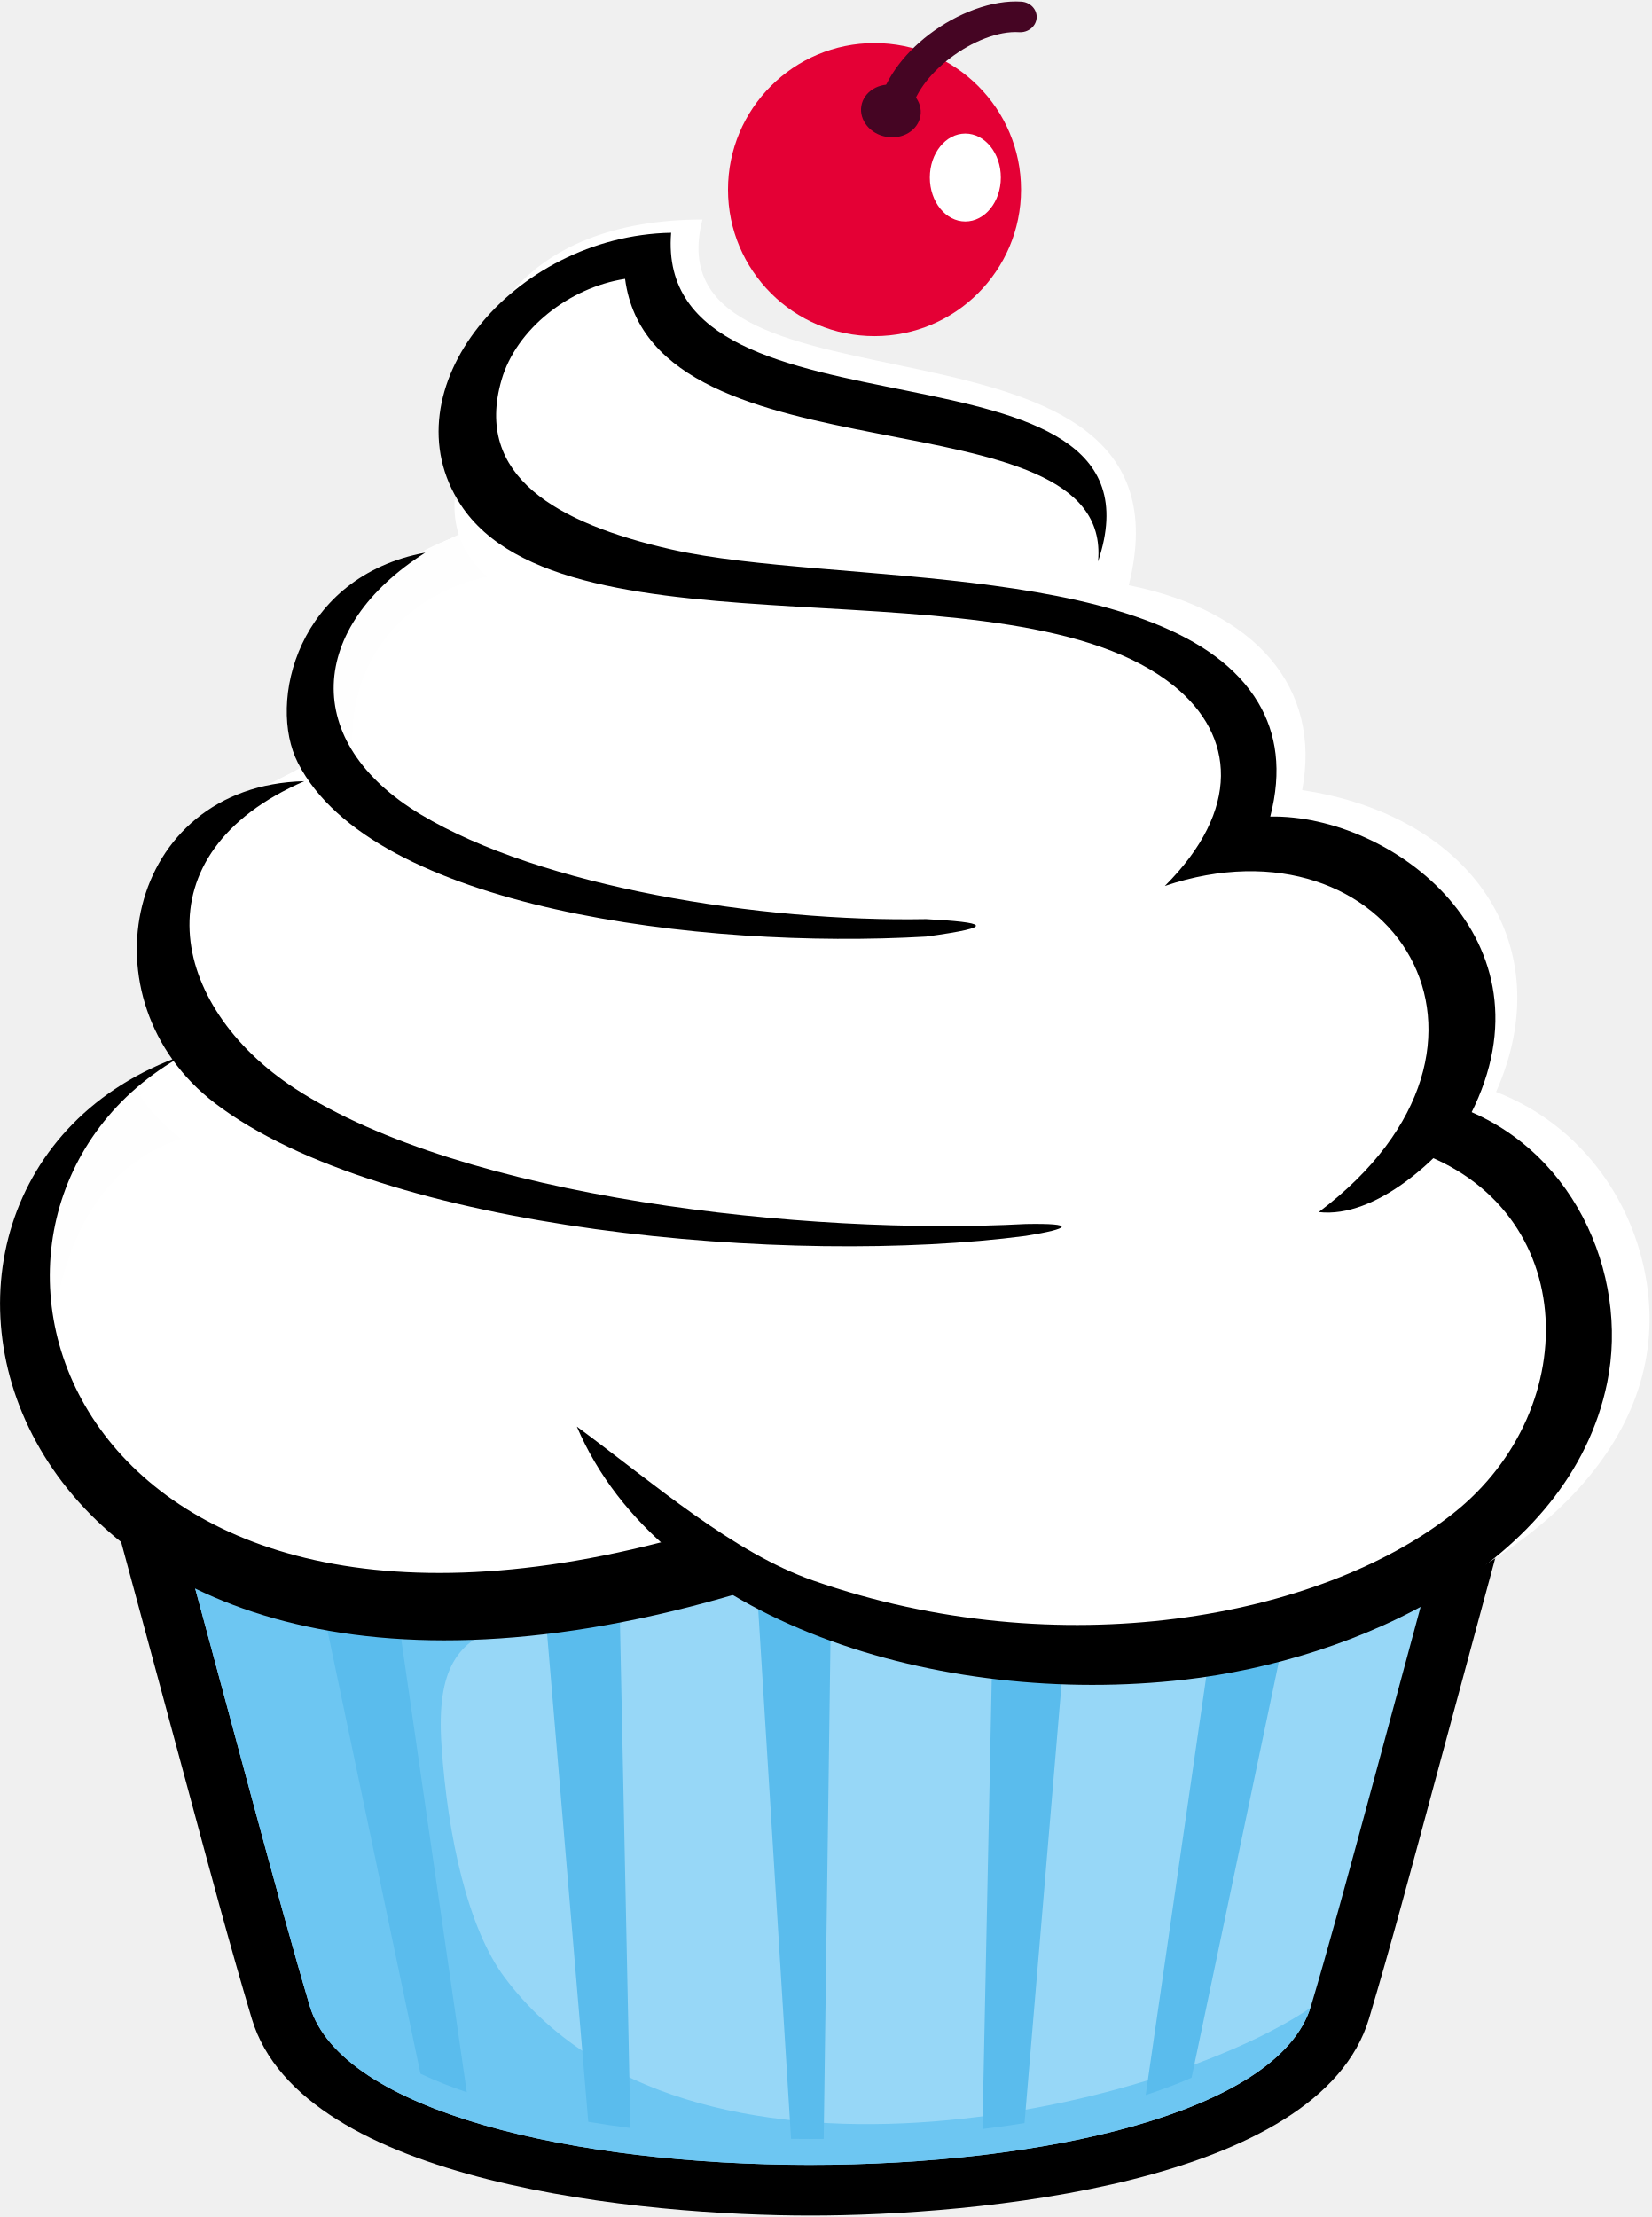
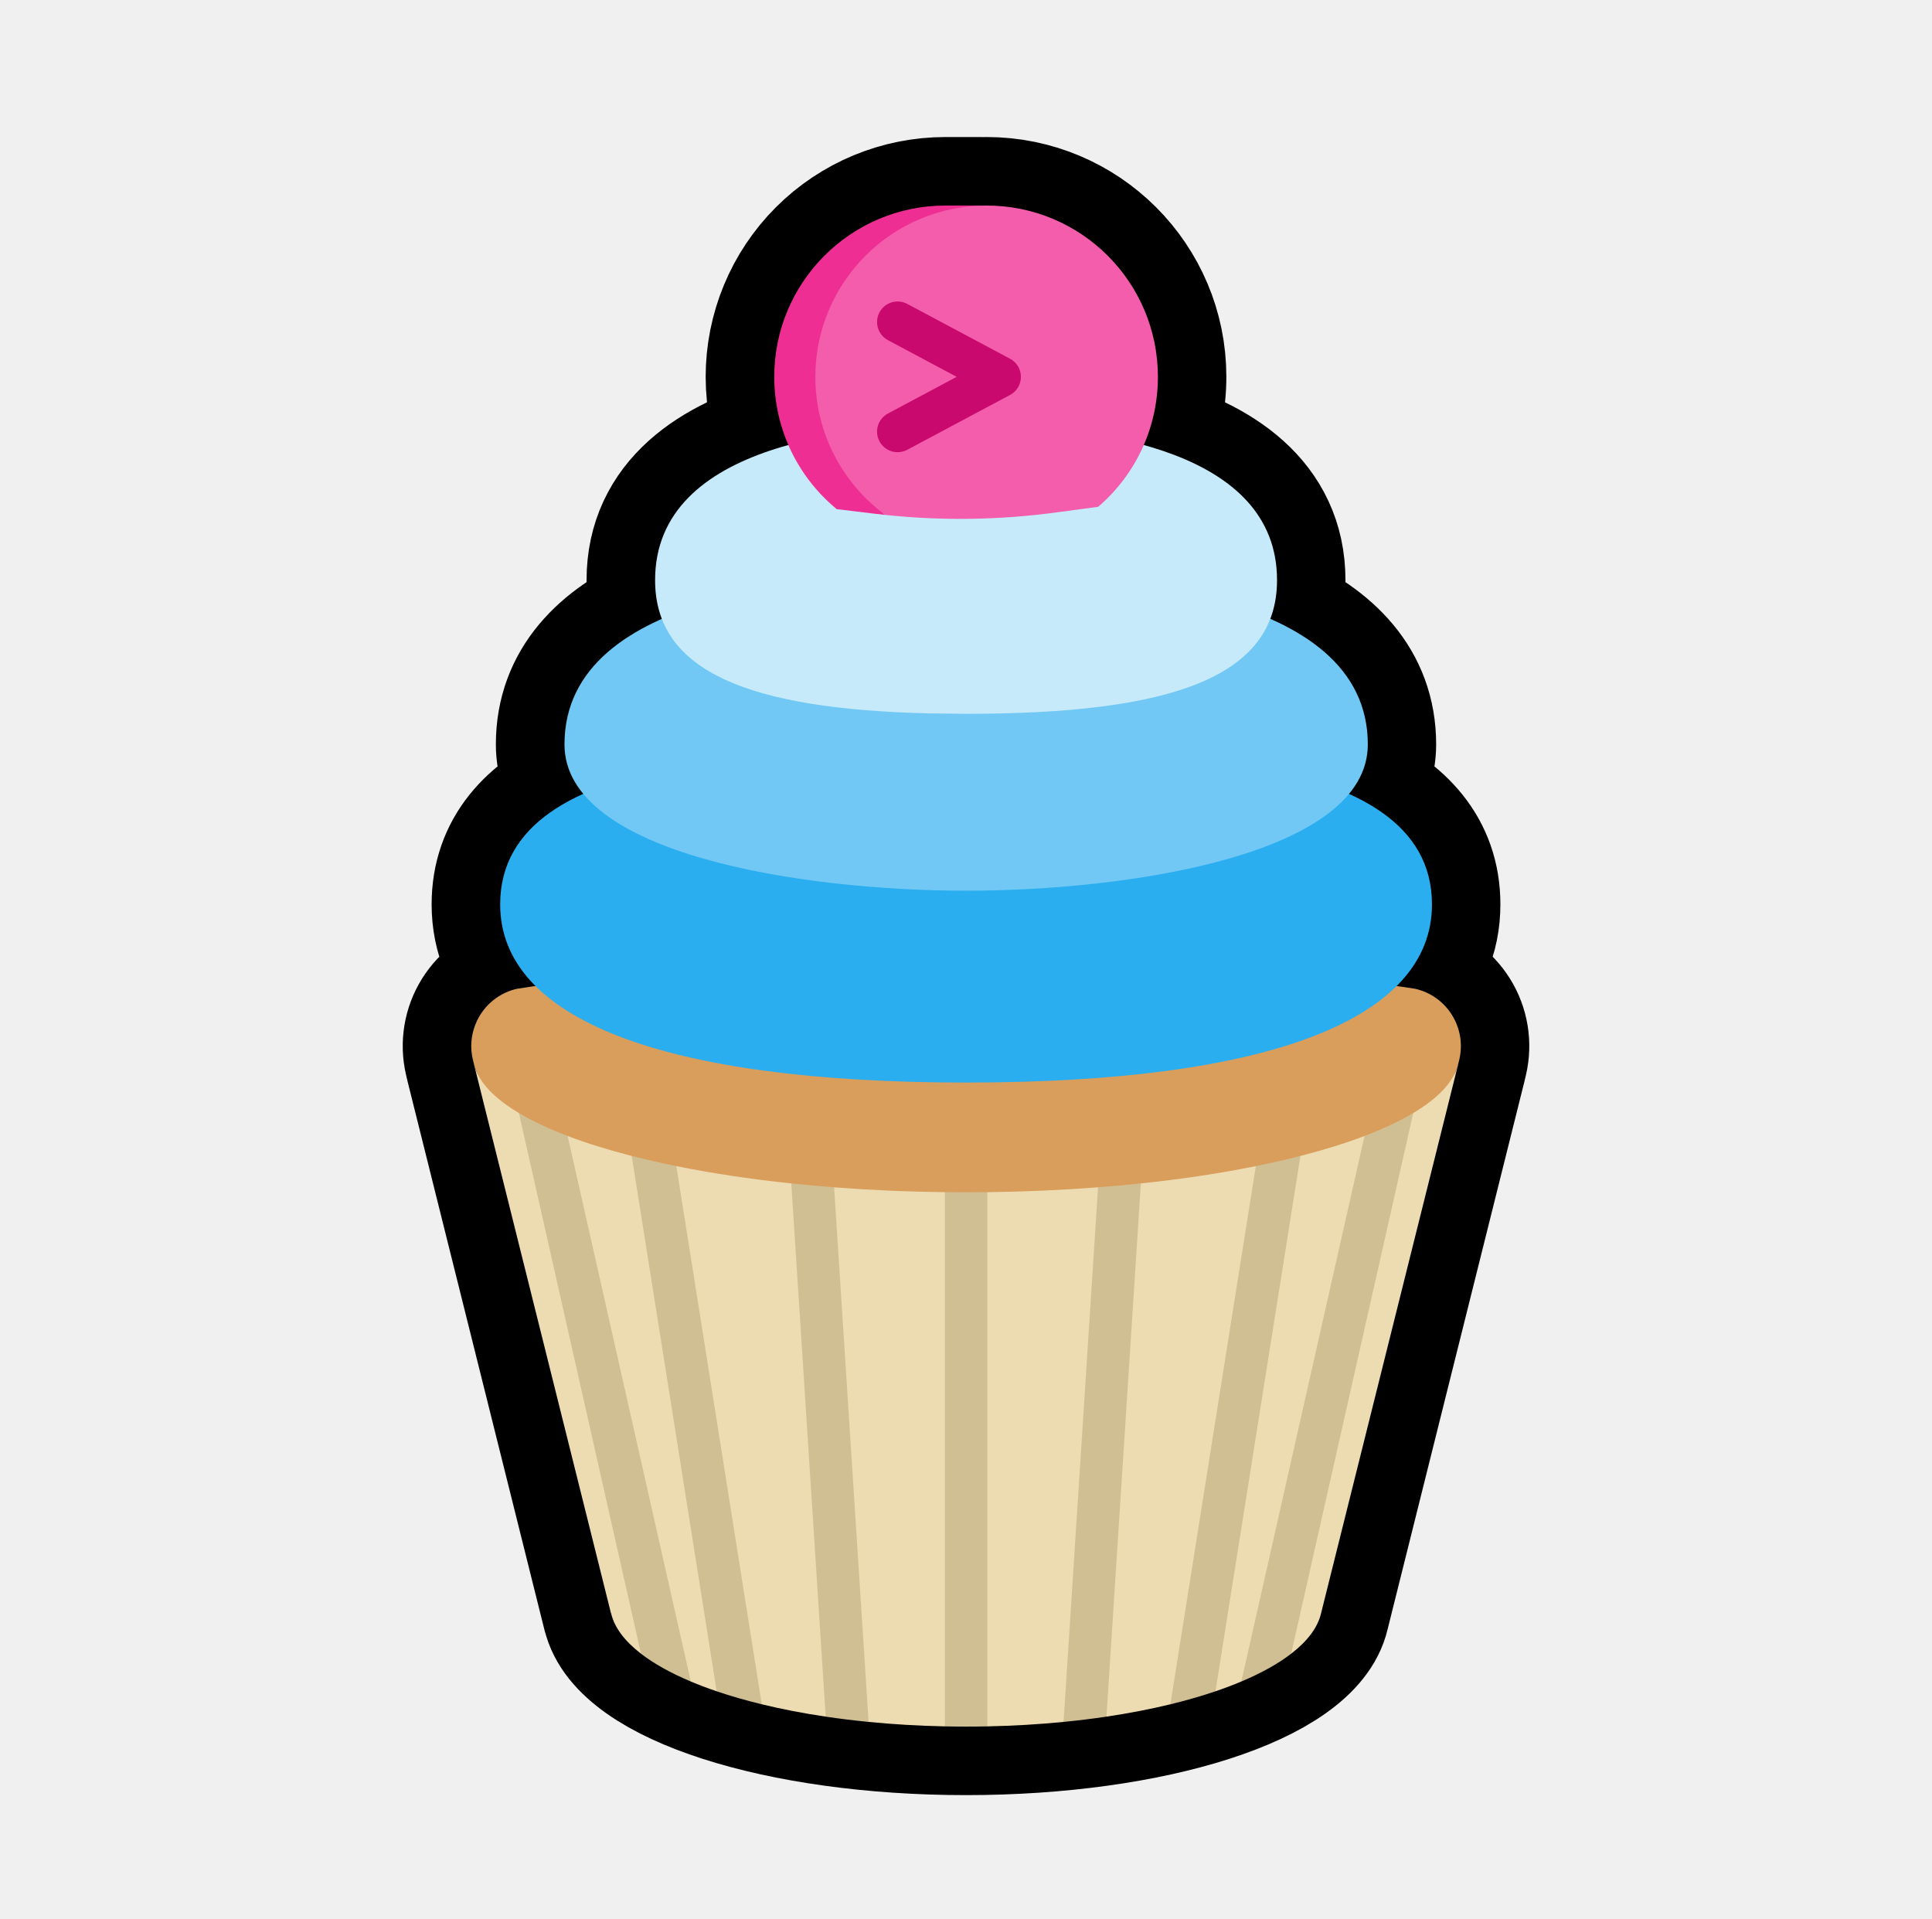
- <svg xmlns="http://www.w3.org/2000/svg" viewBox="0 0 368 494">
-   <g id="g5317">
-     <g id="g5319">
-       <g id="g5321">
-         <g id="g5327">
-           <path id="path5329" fill="#000000" fill-rule="evenodd" stroke="none" d="M 180.585 308.749 C 200.171 306.75 220.312 306.038 240.001 305.617 C 269.304 304.993 298.696 305.193 328 305.693 L 344.444 305.973 L 340.732 319.53 C 333.463 346.086 326.319 372.666 319.136 399.238 C 314.581 416.093 310.085 433.025 305.072 449.783 C 293.985 486.849 217.033 493.677 180.585 493.677 C 144.139 493.677 67.185 486.849 56.099 449.783 C 51.085 433.025 46.589 416.093 42.035 399.238 C 34.852 372.666 27.709 346.086 20.439 319.53 L 16.727 305.973 L 33.172 305.693 C 62.475 305.193 91.867 304.993 121.169 305.617 C 140.86 306.038 161.001 306.75 180.585 308.749" />
+ <svg xmlns="http://www.w3.org/2000/svg" width="100%" height="100%" viewBox="0 0 141 140" version="1.1" xml:space="preserve" style="fill-rule:evenodd;clip-rule:evenodd;stroke-linecap:round;stroke-linejoin:round;stroke-miterlimit:1.5;">
+   <g transform="matrix(1,0,0,1,-213,-24)">
+     <g id="compression" transform="matrix(0.0729167,0,0,0.12963,213.5,24)">
+       <rect x="0" y="0" width="1920" height="1080" style="fill:none;" />
+       <g transform="matrix(13.7143,0,0,7.71429,-2921.14,-185.143)">
+         <g id="outline">
+           <path d="M284,39.01C284.165,39.003 284.332,39 284.5,39L284.5,39C291.404,39 297,44.596 297,51.5L297,51.5C297,53.268 296.633,54.95 295.971,56.474C301.273,57.946 305.693,60.82 305.693,66.339C305.693,67.372 305.529,68.311 305.202,69.161C309.382,71.013 312.312,73.886 312.312,78.324C312.312,79.674 311.819,80.873 310.942,81.933C314.593,83.583 317,86.116 317,90C317,92.262 316.133,94.254 314.425,95.955C314.913,96.025 315.367,96.094 315.787,96.16C316.896,96.416 317.857,97.102 318.459,98.067C319.062,99.032 319.255,100.198 318.997,101.306C318.931,101.585 318.891,101.758 318.891,101.758L308.91,141.72C307.854,146.352 296.648,150 283,150C269.352,150 258.146,146.352 257.09,141.72L257.082,141.72L247.109,101.758L247.003,101.306C246.745,100.198 246.938,99.032 247.541,98.067C248.143,97.102 249.104,96.416 250.213,96.16C250.633,96.094 251.087,96.025 251.575,95.955C249.867,94.254 249,92.262 249,90C249,86.116 251.407,83.583 255.058,81.933C254.181,80.873 253.688,79.674 253.688,78.324C253.688,73.886 256.618,71.013 260.798,69.161C260.471,68.311 260.307,67.372 260.307,66.339C260.307,60.818 264.729,57.944 270.032,56.473C269.358,54.918 269,53.228 269,51.5C269,51.5 269,51.5 269,51.5C269,48.185 270.317,45.005 272.661,42.661C275.005,40.317 278.185,39 281.5,39L284,39L284,39.01ZM247.165,101.91L247.264,102.178C247.227,102.089 247.194,101.999 247.165,101.91ZM318.835,101.91C318.806,101.999 318.773,102.089 318.736,102.178L318.835,101.91Z" style="fill:none;stroke:black;stroke-width:10px;" />
        </g>
-         <g id="g5331">
-           <path id="path5333" fill="#97d7f7" fill-rule="evenodd" stroke="none" d="M 33.44 316.982 C 100.917 315.834 149.963 316.88 180.585 320.124 C 211.209 316.88 260.253 315.834 327.731 316.982 C 310.508 379.896 299.208 423.363 292.135 447.012 C 278.027 494.176 83.144 494.176 69.036 447.012 C 61.963 423.363 50.663 379.896 33.44 316.982" />
+       </g>
+       <g id="main" transform="matrix(13.7143,0,0,7.71429,-81442.3,-185.143)">
+         <g transform="matrix(1,0,0,1,0.5,0)">
+           <path d="M6009.34,94.002C6009.76,94.013 6010.18,94.024 6010.6,94.035L6010.88,94.05C6026.48,94.3 6035.91,95.39 6040.79,96.16C6041.9,96.416 6042.86,97.102 6043.46,98.067C6044.06,99.032 6044.26,100.198 6044,101.306C6043.93,101.585 6043.89,101.758 6043.89,101.758L6039,115L5977,115L5972.11,101.758C5972.11,101.758 5972.07,101.585 5972,101.306C5971.74,100.198 5971.94,99.032 5972.54,98.067C5973.14,97.102 5974.1,96.416 5975.21,96.16C5980.09,95.39 5989.52,94.3 6005.12,94.05L6005.4,94.035C6005.82,94.024 6006.24,94.013 6006.66,94.002L6008,94L6009.34,94.002Z" style="fill:rgb(217,158,92);" />
        </g>
-         <g id="g5335">
-           <path id="path5337" fill="#6dc6f2" fill-rule="evenodd" stroke="none" d="M 321.275 340.66 C 319.55 347.013 319.047 342.06 317.458 347.941 C 276.603 375.02 213.111 371.542 161.938 354.164 C 117.117 363.389 96.09 354.737 98.381 388.841 C 99.761 409.392 104.299 429.775 112.503 440.699 C 153.002 494.631 257.854 470.511 291.983 447.427 C 276.849 494.171 83.102 494.035 69.037 447.013 C 62.257 424.348 51.597 383.479 35.561 324.739 C 141.546 332.699 236.149 337.744 319.365 339.875 C 320.101 340.057 320.737 340.319 321.275 340.66" />
+         <g transform="matrix(1,0,0,1,5725.5,0)">
+           <path d="M259.274,144.68C258.087,143.764 257.329,142.767 257.09,141.72L257.082,141.72L247.109,101.758L247.12,101.758C247.447,102.989 248.577,104.158 250.365,105.224L252.039,109.04L253.921,106.898C255.307,107.425 256.874,107.914 258.598,108.356L260.248,110.783L261.855,109.099C264.417,109.618 267.235,110.044 270.244,110.362L271.401,112.645L273.369,110.646C275.956,110.846 278.662,110.967 281.45,111L282.68,112.037L284.55,111C287.336,110.967 290.041,110.846 292.631,110.646L293.245,112.037L295.756,110.362C298.766,110.044 301.583,109.618 304.145,109.099L305.68,110.362L307.402,108.356C309.125,107.914 310.693,107.426 312.079,106.898L313.442,108.356L315.635,105.224C317.423,104.158 318.553,102.989 318.88,101.758L318.891,101.758L308.91,141.72C308.671,142.767 307.913,143.764 306.726,144.68L305.367,143.494L303.089,146.71C302.497,146.959 301.866,147.198 301.201,147.424L300.214,145.667L297.911,148.372C296.458,148.725 294.896,149.028 293.245,149.273L291.812,146.824L290.114,149.658C288.33,149.834 286.468,149.945 284.55,149.984L282.887,147.956L281.45,149.984C279.533,149.945 277.671,149.834 275.886,149.658L273.911,147.544L272.755,149.273C271.104,149.028 269.542,148.725 268.089,148.372L266.126,146.173L264.799,147.424C264.134,147.198 263.504,146.959 262.911,146.71L260.366,143.429L259.274,144.68Z" style="fill:rgb(237,219,177);" />
        </g>
-         <g id="g5339">
-           <path id="path5341" fill="#5abced" fill-rule="evenodd" stroke="none" d="M 93.697 462.079 C 97.13 463.695 100.679 465.063 104.017 466.198 L 84.509 331.405 C 78.882 330.773 72.95 331.459 66.713 333.469 Z" />
+         <g transform="matrix(1,0,0,1,5725.5,0)">
+           <path d="M284.55,111L284.55,149.984C284.036,149.995 283.52,150 283,150C282.48,150 281.964,149.995 281.45,149.984L281.45,111C281.964,111.006 282.481,111.009 283,111.009C283.519,111.009 284.036,111.006 284.55,111ZM295.756,110.362L293.245,149.273C292.233,149.424 291.188,149.553 290.114,149.658L292.631,110.646C293.693,110.564 294.736,110.469 295.756,110.362ZM270.244,110.362C271.265,110.469 272.307,110.565 273.369,110.646L275.886,149.658C274.813,149.553 273.767,149.424 272.755,149.273L270.244,110.362ZM307.402,108.356L301.201,147.424C300.183,147.77 299.083,148.087 297.911,148.372L304.145,109.099C305.283,108.869 306.37,108.621 307.402,108.356ZM258.598,108.356C259.63,108.621 260.717,108.869 261.855,109.099L268.089,148.372C266.918,148.087 265.818,147.77 264.799,147.424L258.598,108.356ZM315.635,105.224L306.726,144.68C305.774,145.414 304.547,146.096 303.089,146.71L312.079,106.898C313.45,106.376 314.644,105.816 315.635,105.224ZM250.365,105.224C251.356,105.816 252.55,106.376 253.921,106.898L262.911,146.71C261.453,146.096 260.226,145.414 259.274,144.68L250.365,105.224Z" style="fill:rgb(209,191,148);" />
        </g>
-         <g id="g5343">
-           <path id="path5345" fill="#5abced" fill-rule="evenodd" stroke="none" d="M 131.089 472.78 C 134.195 473.304 137.331 473.765 140.481 474.171 L 137.657 337.512 C 132.141 336.359 126.159 336.489 119.709 337.907 Z" />
+         <g transform="matrix(0.945554,0,0,0.92529,327.611,6.69517)">
+           <path d="M6008,104.081C5984.48,104.081 5972.04,99.031 5972.04,90.031C5972.04,77.304 5995.45,78 6008,78C6020.55,78 6043.96,77.304 6043.96,90.031C6043.96,99.031 6031.52,104.081 6008,104.081Z" style="fill:rgb(43,174,239);" />
        </g>
-         <g id="g5347">
-           <path id="path5349" fill="#5abced" fill-rule="evenodd" stroke="none" d="M 176.28 476.581 C 177.724 476.598 179.161 476.607 180.585 476.607 C 181.571 476.607 182.56 476.603 183.555 476.594 L 185.357 343.995 C 177.631 328.169 171.904 328.857 168.18 346.058 Z" />
+         <g transform="matrix(0.815184,0,0,0.889702,1110.88,-2.59332)">
+           <path d="M6008,102.948C5993.28,102.948 5972.04,99.948 5972.04,90.948C5972.04,78.221 5995.45,76.948 6008,76.948C6020.55,76.948 6043.96,78.221 6043.96,90.948C6043.96,99.948 6022.72,102.948 6008,102.948Z" style="fill:rgb(113,200,244);" />
        </g>
-         <g id="g5351">
-           <path id="path5353" fill="#5abced" fill-rule="evenodd" stroke="none" d="M 255.307 466.81 C 258.551 465.765 262.068 464.486 265.529 462.963 L 292.699 333.469 C 286.461 331.459 280.529 330.773 274.903 331.405 Z" />
+         <g transform="matrix(0.63111,-3.5933e-16,0,0.792732,2216.79,-5.79992)">
+           <path d="M6003.72,103.264C5982.97,102.868 5972.04,99.437 5972.04,91C5972.04,78.273 5995.45,76.697 6008,76.697L6010.47,76.718C6023.39,76.937 6043.96,79.068 6043.96,91C6043.96,100 6031.52,103.303 6008,103.303L6003.72,103.264Z" style="fill:rgb(199,234,251);" />
        </g>
-         <g id="g5355">
-           <path id="path5357" fill="#5abced" fill-rule="evenodd" stroke="none" d="M 218.925 474.392 C 222.068 474.008 225.197 473.571 228.298 473.075 L 239.702 337.907 C 233.254 336.489 227.272 336.357 221.754 337.512 Z" />
+         <g transform="matrix(1,0,0,1,5725.5,0)">
+           <path d="M284.5,39C284.5,39 281.5,39 281.5,39C274.596,39 269,44.596 269,51.5C269,51.5 269,51.5 269,51.5C269,55.388 270.775,58.862 273.56,61.155L276.311,61.487C276.574,61.519 276.838,61.548 277.101,61.576C274.008,59.301 277.596,39 284.5,39Z" style="fill:rgb(239,46,148);" />
        </g>
-         <g id="g5359">
-           <path id="path5361" fill="#e40035" fill-rule="evenodd" stroke="none" d="M 194.877 9.602 C 212.908 9.602 227.526 24.219 227.526 42.25 C 227.526 60.282 212.908 74.899 194.877 74.899 C 176.845 74.899 162.228 60.282 162.228 42.25 C 162.228 24.219 176.845 9.602 194.877 9.602" />
+         <g transform="matrix(1,0,0,1,5725.5,0)">
+           <path d="M277.101,61.576C281.238,62.012 285.413,61.954 289.537,61.401L292.641,60.986C295.31,58.694 297,55.294 297,51.5L297,51.5C297,44.596 291.404,39 284.5,39L284.5,39C277.596,39 272,44.596 272,51.5L272,51.5C272,55.635 274.007,59.3 277.101,61.576Z" style="fill:rgb(243,93,172);" />
        </g>
-         <g id="g5363">
-           <path id="path5365" fill="#ffffff" fill-rule="evenodd" stroke="none" d="M 215.112 29.76 C 219.481 29.76 223.024 34.146 223.024 39.555 C 223.024 44.964 219.481 49.35 215.112 49.35 C 210.743 49.35 207.2 44.964 207.2 39.555 C 207.2 34.146 210.743 29.76 215.112 29.76" />
+         <g transform="matrix(0.636561,0,0,0.636561,2894.43,19.527)">
+           <path d="M4884.17,43.944L4895.95,50.228L4884.17,56.511" style="fill:none;stroke:rgb(201,9,110);stroke-width:4.71px;" />
        </g>
-         <g id="g5367">
-           <path id="path5369" fill="#ffffff" fill-rule="evenodd" stroke="none" d="M 40.046 237.617 C 26.494 212.459 30.922 184.969 70.907 169.874 C 63.259 148.766 74.932 129.745 106.599 117.35 C 95.858 72.631 117.754 48.919 156.532 48.919 C 144.054 97.149 268.438 63.154 251.531 130.406 C 279.924 136.154 294.504 153.259 290.174 176.059 C 327.842 181.694 347.872 210.666 333.38 243.311 C 352.938 250.863 364.888 268.727 367.199 287.61 C 375.792 357.863 239.04 400.086 159.458 349.746 C -14.701 386.686 -22.485 254.767 40.046 237.617" />
-         </g>
-         <g id="g5371">
-           <path id="path5373" fill="#ffffff" fill-rule="evenodd" stroke="none" d="M 298.363 266.13 C 323.455 242.301 303.289 197 266.905 195.042 C 316.394 180.417 341.503 245.138 298.363 266.13" />
-         </g>
-         <g id="g5375">
-           <path id="path5377" fill="#ffffff" fill-rule="evenodd" stroke="none" d="M 110.703 281.383 C 83.818 277.794 58.412 266.535 43.838 273.483 C 12.842 288.259 26.648 336.2 75.486 340.239 C 100.186 342.28 125.418 336.155 135.624 321.966 C 144.57 337.448 156.732 346.341 156.732 346.341 C 108.41 359.828 69.355 354.903 44.635 343.594 C 41.279 343.545 41.115 342.412 34.55 341.176 C -14.224 313.829 -3.724 245.839 47.14 237.862 C 25.374 210.271 42.827 179.146 74.203 170.56 C 69.531 178.092 159.048 217.215 226.654 205.664 C 187.879 214.664 146.908 207 107.306 194.965 C 81.807 187.216 74.442 199.892 75.482 212.474 C 77.263 234.023 96.898 248.04 123.228 256.865 C 180.243 275.977 250.835 272.529 305.99 260.683 C 257.572 290.005 166.507 288.833 110.703 281.383" />
-         </g>
-         <g id="g5379">
-           <path id="path5381" fill="#fefefe" fill-rule="evenodd" stroke="none" d="M 36.075 237.395 C 39.325 241.406 45.498 247.761 49.149 252.103 C 25.589 253.874 11.442 274.265 11.018 307.666 C 3.342 274.897 10.242 251.474 36.075 237.395" />
-         </g>
-         <g id="g5383">
-           <path id="path5385" fill="#ffffff" fill-rule="evenodd" stroke="none" d="M 52.769 177.369 C 35.546 187.967 33.248 204.98 45.881 228.408 C 40.313 202.561 64.401 179.927 78.837 187.553 C 76.27 183.764 71.238 177.797 68.22 174.3 C 62.477 174.613 57.326 175.636 52.769 177.369" />
-         </g>
-         <g id="g5387">
-           <path id="path5389" fill="#ffffff" fill-rule="evenodd" stroke="none" d="M 44.528 234.164 C 68.652 263.722 132.833 277.24 237.081 274.71 C 158.04 296.066 45.225 274.361 29.956 241.813 C 33.64 238.995 37.283 236.846 40.885 235.365 C 42.256 234.962 43.471 234.561 44.528 234.164" />
-         </g>
-         <g id="g5391">
-           <path id="path5393" fill="#ffffff" fill-rule="evenodd" stroke="none" d="M 339.762 273.892 C 358.006 341.892 197.66 391.095 122.278 303.716 C 123.256 324.329 139.152 338.08 150.341 350.521 C 111.456 358.921 74.422 355.812 39.24 341.195 C 71.401 362.876 112.729 366.269 160.001 353.423 C 264.826 411.699 389.092 327.252 339.762 273.892" />
-         </g>
-         <g id="g5395">
-           <path id="path5397" fill="#ffffff" fill-rule="evenodd" stroke="none" d="M 324.782 250.469 C 316.338 255.911 311.254 260.997 309.53 265.721 C 334.542 273.396 345.073 291.553 341.125 320.194 C 357.398 292.303 351.951 269.061 324.782 250.469" />
-         </g>
-         <g id="g5399">
-           <path id="path5401" fill="#ffffff" fill-rule="evenodd" stroke="none" d="M 256.361 150.042 C 274.77 110.18 121.161 140.167 120.981 86.576 C 120.947 76.626 129.514 66.158 142.309 61.682 C 117.606 59.778 103.293 74.506 99.371 105.862 C 106.051 113.132 117.226 119.298 134.741 124.376 C 173.59 135.642 226.765 126.854 256.361 150.042" />
-         </g>
-         <g id="g5403">
-           <path id="path5405" fill="#ffffff" fill-rule="evenodd" stroke="none" d="M 115.857 115.999 C 79.226 121.03 50.01 155.842 85.205 185.671 C 110.219 206.875 220.875 215.47 251.381 203.078 C 198.661 201.442 154.638 194.954 128.815 185.237 C 88.641 170.122 89.731 133.625 115.857 115.999" />
-         </g>
-         <g id="g5407">
-           <path id="path5409" fill="#fefefe" fill-rule="evenodd" stroke="none" d="M 102.094 119.18 C 107.326 116.134 110.289 118.388 116.014 127.496 C 90.276 128.994 74.921 148.808 79.245 172.164 C 59.816 133.908 96.448 122.47 102.094 119.18" />
-         </g>
-         <g id="g5411">
-           <path id="path5413" fill="#ffffff" fill-rule="evenodd" stroke="none" d="M 141.926 54.287 C 135.71 103.803 256.59 77.894 243.496 122.456 C 216.542 91.863 109.156 112.455 141.926 54.287" />
-         </g>
-         <g id="g5415">
-           <path id="path5417" fill="#ffffff" fill-rule="evenodd" stroke="none" d="M 101.307 111.29 C 132.22 135.396 308.168 120.958 267.859 188.914 C 272.48 153.909 223.244 146.232 197.315 144.928 C 150.579 142.577 99.647 141.277 101.307 111.29" />
-         </g>
-         <g id="g5419">
-           <path id="path5421" fill="#000000" fill-rule="evenodd" stroke="none" d="M 149.555 51.864 C 114.295 52.556 85.965 86.905 102.641 112.445 C 126.201 148.529 225.484 123.467 261.672 152.896 C 275.204 163.9 276.572 180.423 259.581 197.412 C 309.805 180.509 343.712 232.493 293.868 270.08 C 306.529 271.56 321.171 258.087 327.777 248.153 C 347.304 209.416 310.2 181.461 283.063 181.949 C 285.709 171.773 284.455 163.445 280.405 156.613 C 261.275 124.343 185.589 130.603 149.588 122.427 C 124.037 116.625 105.539 106.076 111.773 84.608 C 115.024 73.413 126.759 64.073 139.292 62.141 C 145.419 108.805 248.301 86.393 244.688 125.129 C 262.667 71.543 145.467 101.756 149.555 51.864" />
-         </g>
-         <g id="g5423">
-           <path id="path5425" fill="#000000" fill-rule="evenodd" stroke="none" d="M 40.835 235.149 C -20.403 269.062 11.438 380.373 150.326 342.87 C 149.262 343.289 162.921 354.158 165.17 354.854 C -2.997 405.024 -39.457 263.238 40.835 235.149" />
-         </g>
-         <g id="g5427" />
-         <g id="g5431" />
-         <g id="g5435" />
-         <g id="g5439">
-           <path id="path5441" fill="#ffffff" fill-rule="evenodd" stroke="none" d="M 70.771 168.361 C 87.045 191.563 135.125 201.702 215.019 207.435 C 148.842 225.391 70.97 204.559 58.278 175.686 C 59.335 174.949 71.361 169.21 70.771 168.361" />
-         </g>
-         <g id="g5443">
-           <path id="path5445" fill="#000000" fill-rule="evenodd" stroke="none" d="M 206.359 208.701 C 156.099 211.601 82.939 202.425 66.391 169.997 C 59.49 156.472 66.307 128.449 94.77 123.139 C 68.639 139.748 66.833 165.323 93.761 181.491 C 120.574 197.588 169.409 205.492 206.377 204.807 C 219.65 205.529 222.646 206.481 206.359 208.701" />
-         </g>
-         <g id="g5447">
-           <path id="path5449" fill="#000000" fill-rule="evenodd" stroke="none" d="M 228.557 275.383 C 176.392 282.225 85.291 274.376 47.904 245.827 C 17.9 222.915 28.04 175.024 67.807 174.071 C 30.628 190.14 37.532 224.188 65.763 242.571 C 103.315 267.021 179.821 275.352 228.569 272.739 C 239.805 272.529 238.715 273.756 228.557 275.383" />
-         </g>
-         <g id="g5451">
-           <path id="path5453" fill="#000000" fill-rule="evenodd" stroke="none" d="M 313.206 255.78 C 317.202 250.919 320.47 246.561 323.012 245.975 C 350.46 254.671 363.098 283.904 358.146 308.075 C 349.772 348.961 301.74 369.919 264.045 374.257 C 209.477 380.543 147.168 361.452 128.544 317.879 C 146.144 330.892 163.304 345.929 181.246 352.197 C 236.028 371.335 294.128 360.7 323.829 337.217 C 353.596 313.681 352.154 267.492 313.206 255.78" />
-         </g>
-         <g id="g5455" />
-         <g id="g5459" />
-         <g id="g5463" />
-         <g id="g5467" />
-         <g id="g5471" />
-         <g id="g5475" />
-         <g id="g5479" />
-         <g id="g5483" />
-         <g id="g5487" />
-         <g id="g5491" />
-         <g id="g5495" />
-         <g id="g5499" />
-         <g id="g5503">
-           <path id="path5505" fill="#ffffff" fill-rule="evenodd" stroke="none" d="M 136.502 306.039 C 148.19 336.147 213.071 357.563 251.21 340.343 C 197.977 339.09 160.063 327.098 136.502 306.039" />
-         </g>
-         <g id="g5507">
-           <path id="path5509" fill="#450523" stroke="none" d="M 202.771 25.771 C 202.461 27.631 200.589 28.904 198.591 28.616 C 196.592 28.328 195.223 26.588 195.532 24.728 C 196.644 18.163 201.259 12.085 207.053 7.67 C 213.343 2.879 221.193 -0.064 227.597 0.364 C 229.62 0.496 231.143 2.13 231.001 4.011 C 230.859 5.892 229.104 7.309 227.08 7.177 C 222.531 6.874 216.641 9.2 211.708 12.96 C 207.164 16.422 203.576 21.012 202.771 25.771" />
-         </g>
-         <g id="g5511">
-           <path id="path5513" fill="#450523" fill-rule="evenodd" stroke="none" d="M 199.519 18.946 C 203.154 19.571 205.655 22.662 205.106 25.85 C 204.558 29.037 201.167 31.113 197.531 30.487 C 193.898 29.862 191.396 26.771 191.944 23.583 C 192.494 20.397 195.883 18.321 199.519 18.946" />
-         </g>
-         <g id="g5515" />
-         <g id="g5519" />
-         <g id="g5523" />
-         <g id="g5527" />
-         <g id="g5531" />
-         <g id="g5535" />
-         <g id="g5539" />
      </g>
    </g>
  </g>
</svg>
